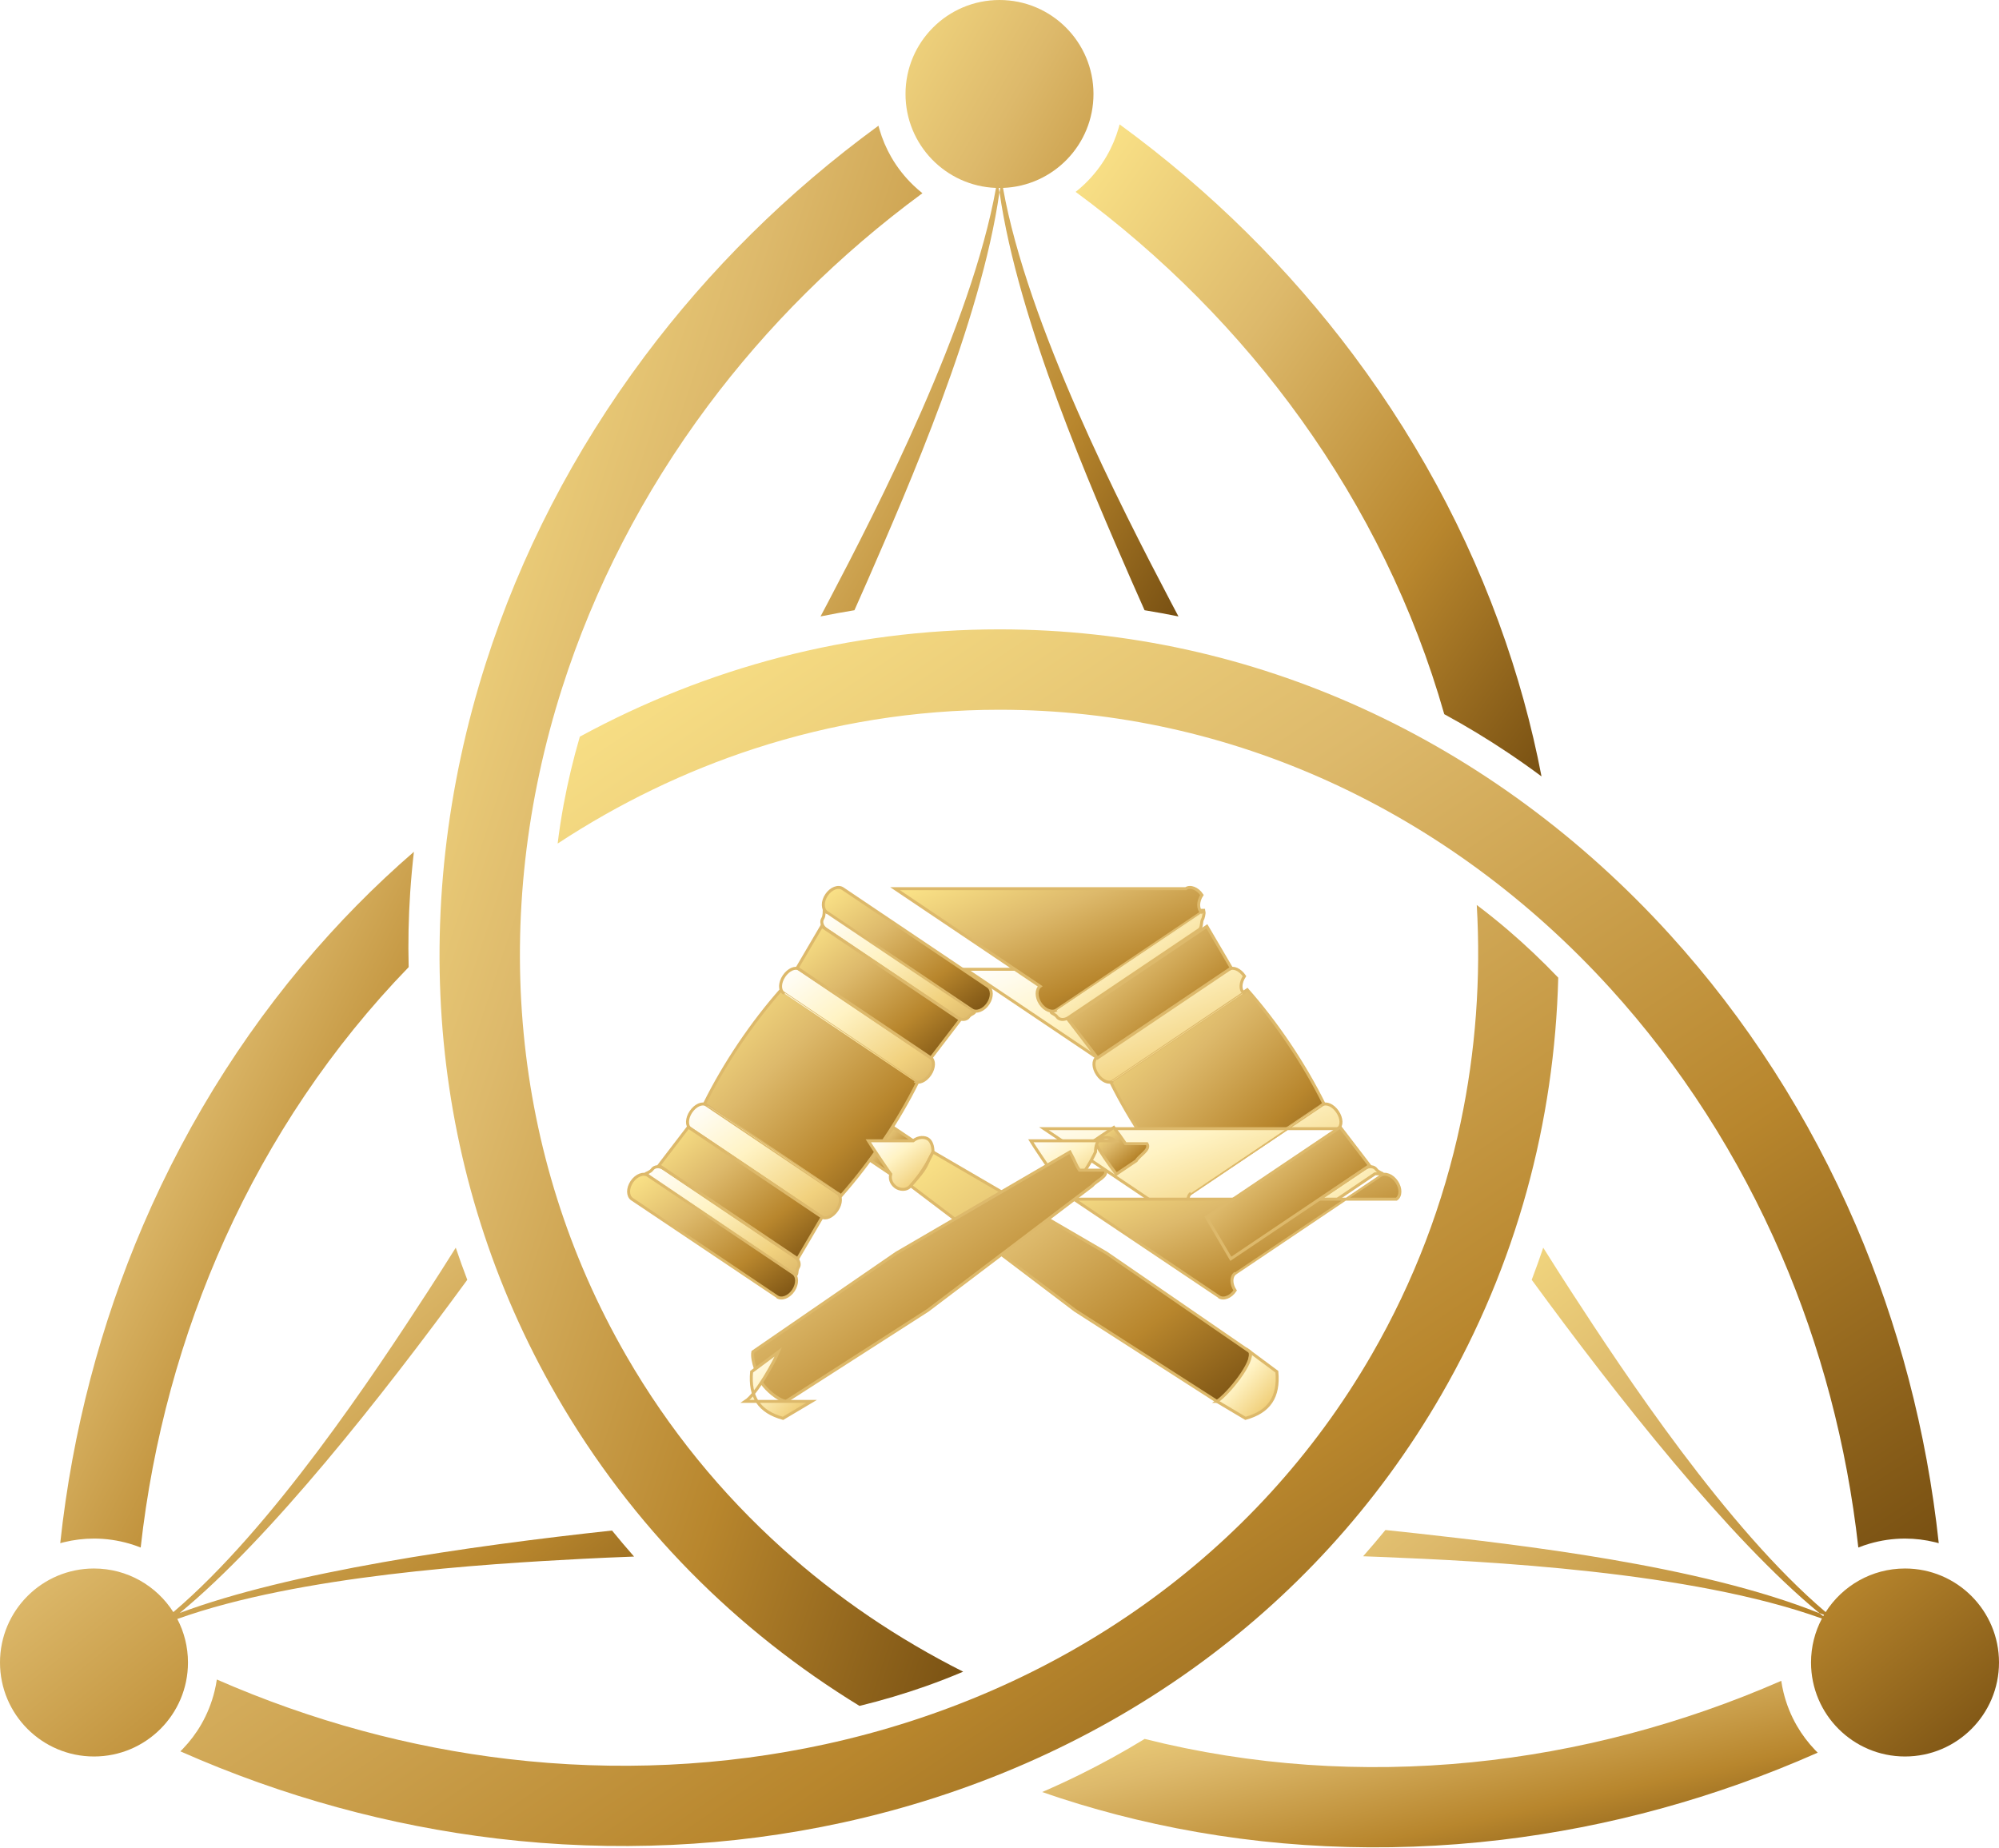
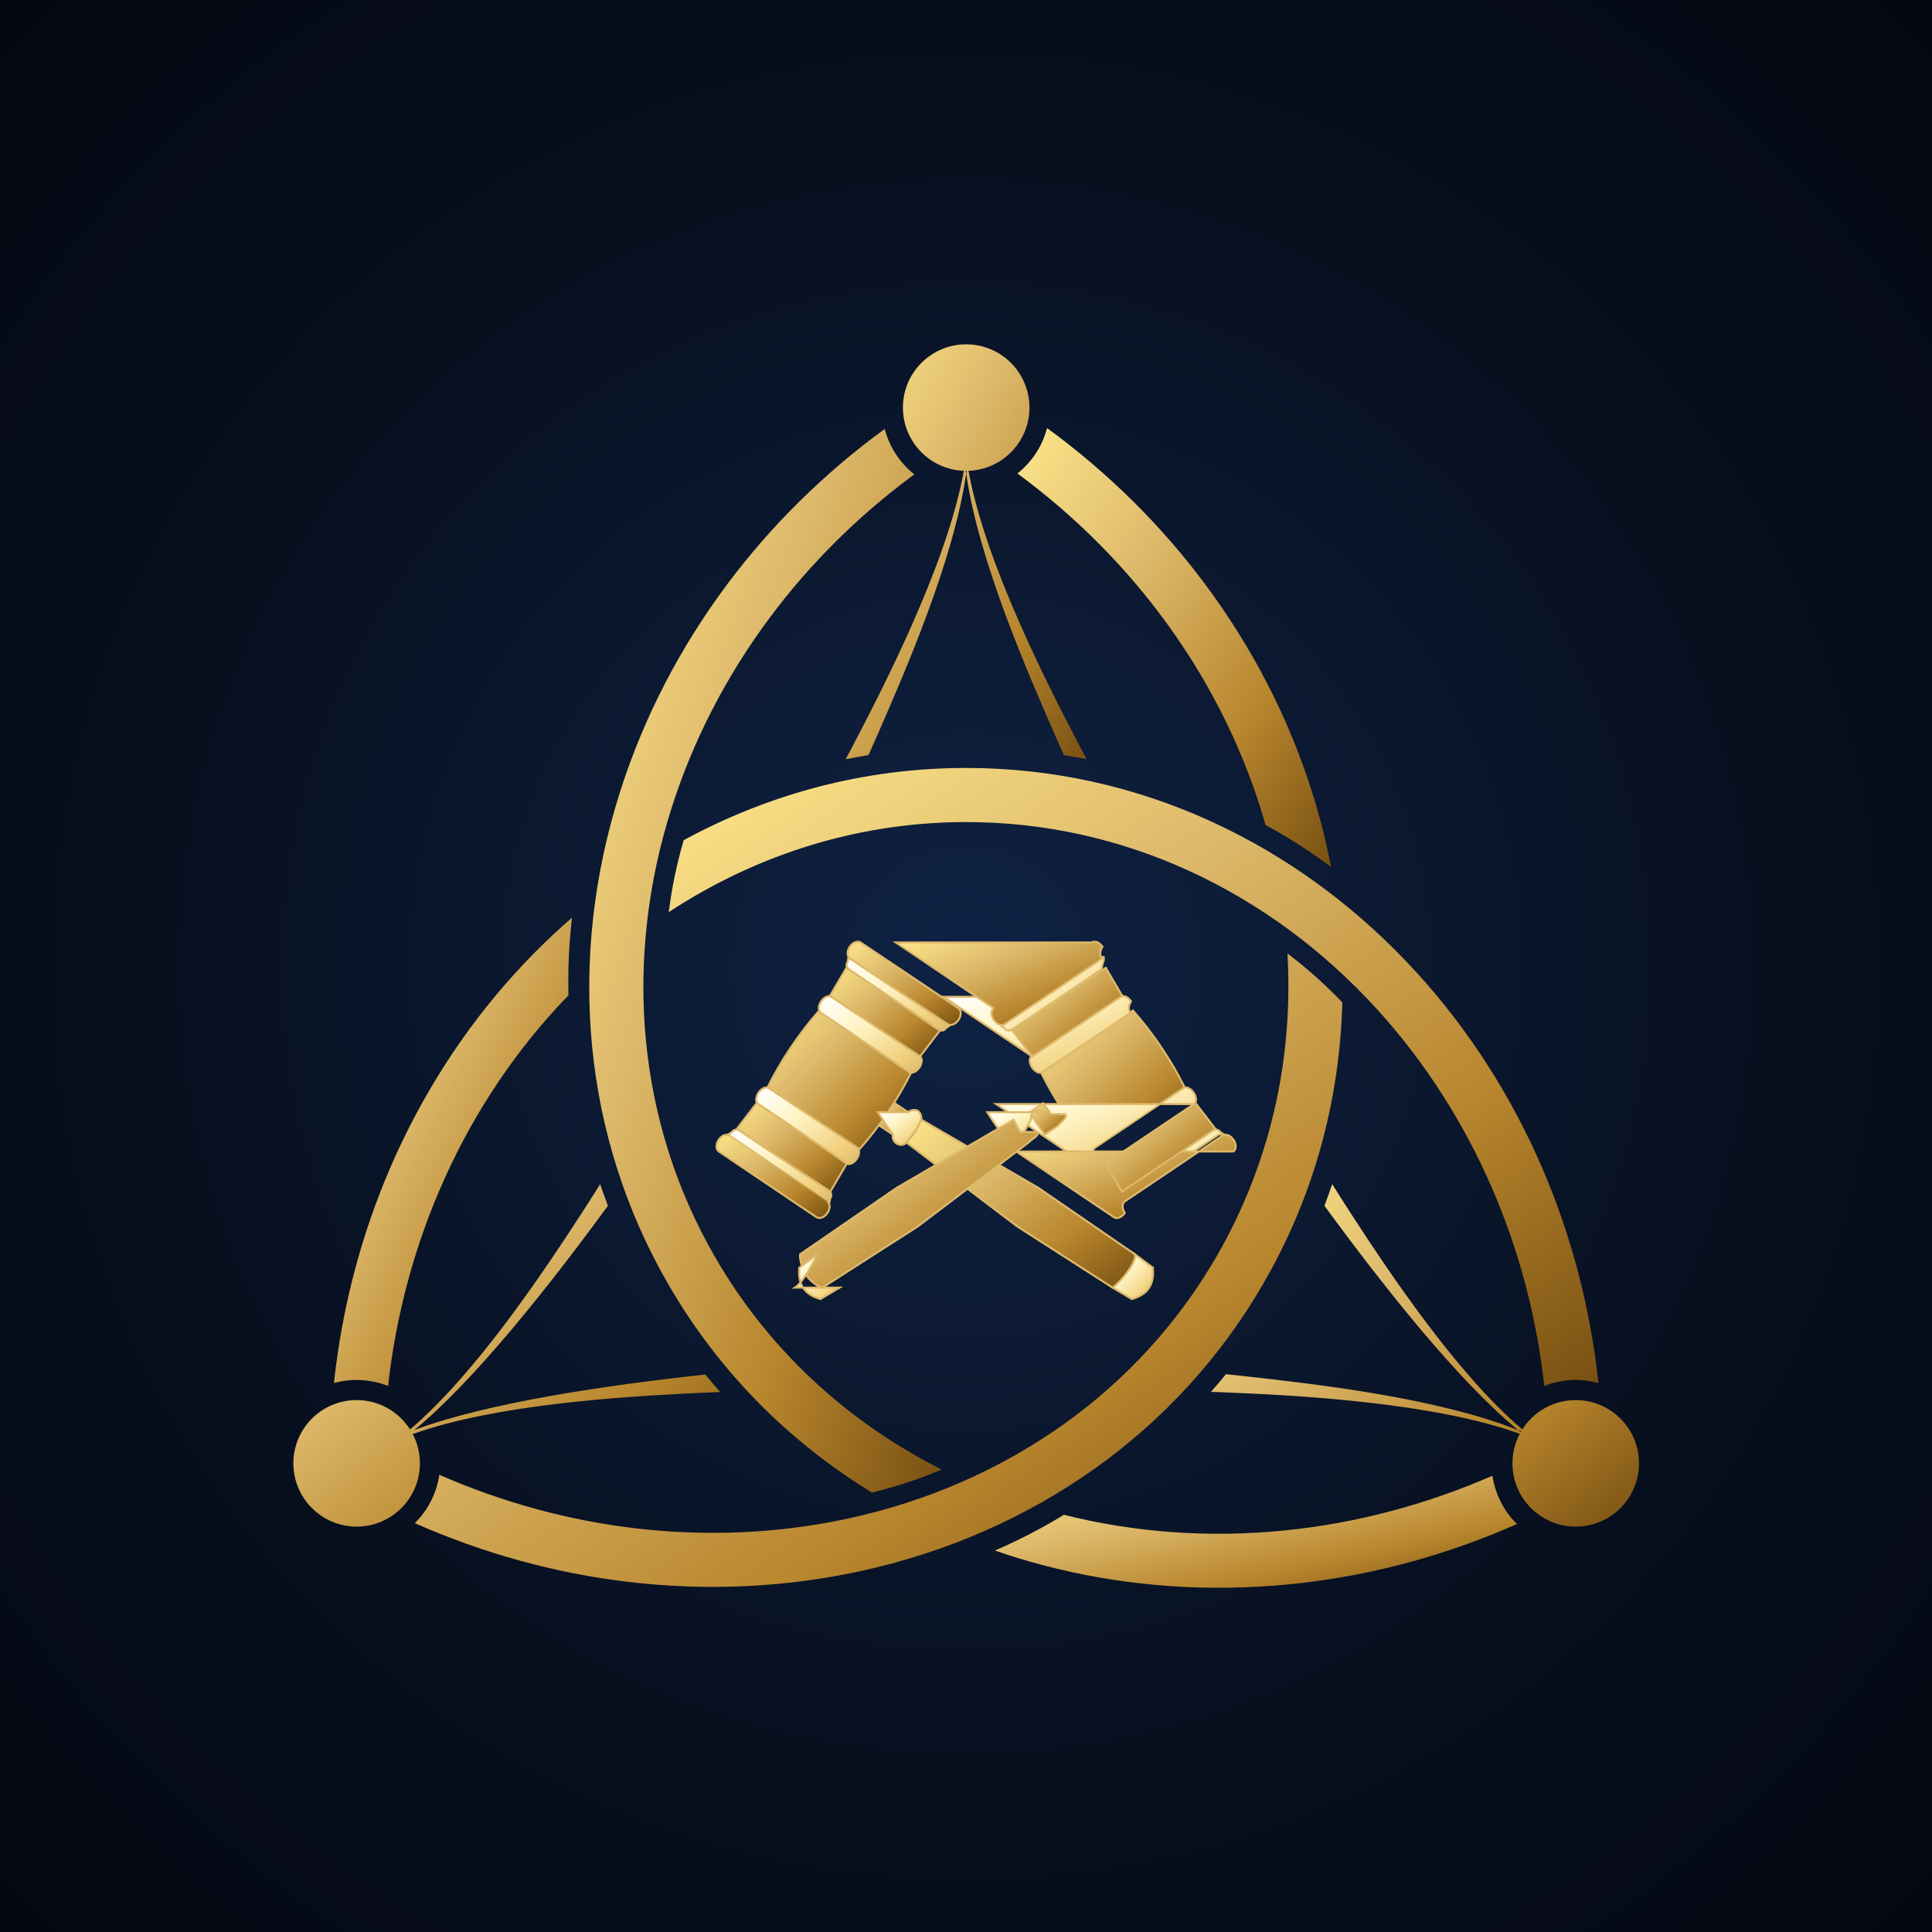
- <svg xmlns="http://www.w3.org/2000/svg" version="1.1" viewBox="0 0 9402.6 8688.72" style="shape-rendering:geometricPrecision; text-rendering:geometricPrecision; fill-rule:evenodd; clip-rule:evenodd">
+ <svg xmlns="http://www.w3.org/2000/svg" version="1.1" viewBox="-2050 -2406 13500 13500" width="512" height="512" style="shape-rendering:geometricPrecision; text-rendering:geometricPrecision; fill-rule:evenodd; clip-rule:evenodd">
  <defs>
+     <radialGradient id="coreBgAzulProfundo" cx="50%" cy="50%" r="70%">
+       <stop offset="0%" stop-color="#0f2244" />
+       <stop offset="65%" stop-color="#070e1c" />
+       <stop offset="100%" stop-color="#040812" />
+     </radialGradient>
    <linearGradient id="coreIconGold" x1="0%" y1="0%" x2="100%" y2="100%">
      <stop offset="0%" stop-color="#FDE68A" />
      <stop offset="35%" stop-color="#DDB96B" />
      <stop offset="70%" stop-color="#B8862D" />
      <stop offset="100%" stop-color="#785012" />
    </linearGradient>
    <linearGradient id="coreIconLight" x1="0%" y1="0%" x2="100%" y2="100%">
      <stop offset="0%" stop-color="#FFFFFF" />
      <stop offset="40%" stop-color="#FFF3C4" />
      <stop offset="80%" stop-color="#F1D17E" />
      <stop offset="100%" stop-color="#DDB96B" />
    </linearGradient>
    <linearGradient id="coreIconDark" x1="0%" y1="0%" x2="100%" y2="100%">
      <stop offset="0%" stop-color="#C29235" />
      <stop offset="50%" stop-color="#936214" />
      <stop offset="100%" stop-color="#553606" />
    </linearGradient>
    <style type="text/css">
      .core-str0 {stroke:#DDB96B;stroke-width:14;stroke-miterlimit:22}
      .core-fil2 {fill:url(#coreIconLight)}
      .core-fil1 {fill:url(#coreIconGold)}
      .core-fil0 {fill:url(#coreIconGold);fill-rule:nonzero}
    </style>
  </defs>
+   <rect x="-2050" y="-2406" width="13500" height="13500" fill="url(#coreBgAzulProfundo)" />
  <g id="Camada_x0020_1">
    <path class="core-fil0" d="M2727.34 3464.77c-30.62,104.93 -56.07,210.94 -75.69,316.46 -11.52,62.01 -21.13,124.22 -28.68,186.32 287.89,-189.07 598.66,-340.1 926.57,-446.71 365.57,-118.86 752.15,-182.65 1151.76,-182.65 549.61,0 1074.37,120.67 1553.63,339.31 497,226.74 944.28,558.71 1318.82,970.55 330.12,363 604.01,787.9 806.14,1257.59 182.7,424.57 306.87,886.4 361,1372.84 17.27,-6.85 34.92,-12.91 52.92,-18.15 53.49,-15.56 109.47,-23.9 166.71,-23.9 48.31,0 95.9,5.98 142.02,17.27 5.6,1.37 11.15,2.82 16.69,4.35 -56.75,-528.48 -190.69,-1031.14 -389.14,-1493.96 -219.28,-511.41 -517.41,-974.42 -877.22,-1370.06 -410.76,-451.68 -901.53,-815.46 -1446.99,-1063.55 -524.75,-238.66 -1100.46,-370.37 -1704.59,-370.37 -355.1,0 -699.81,45.29 -1029.58,130.87 -330.3,85.71 -646.62,211.99 -944.38,373.79z" />
    <path class="core-fil0" d="M1929.36 4198.48c4.26,-64.04 10.13,-128.1 17.54,-192.23 -46.22,39.96 -91.63,80.88 -136.23,122.68 -89.91,84.29 -176.97,172.74 -260.95,265.09 -359.81,395.64 -657.94,858.64 -877.23,1370.06 -198.43,462.82 -332.38,965.48 -389.13,1493.96 5.54,-1.52 11.1,-2.98 16.69,-4.35 46.11,-11.29 93.71,-17.27 142.02,-17.27 57.24,0 113.2,8.34 166.7,23.9 18.01,5.24 35.68,11.3 52.94,18.16 56.15,-503.6 189.62,-995.57 396.62,-1453.29 212.06,-468.93 501.4,-902.49 863.89,-1276.49 -3.05,-117.85 -0.55,-234.52 7.14,-350.21z" />
    <path class="core-fil0" d="M7258.84 5868.35c48.47,77.17 92.61,146.29 129.91,203.75 254.58,392.26 733.28,1115.11 1198.56,1510.17 78.44,-123.28 216.27,-205.08 373.22,-205.08 244.15,0 442.07,197.93 442.07,442.08 0,244.16 -197.92,442.08 -442.07,442.08 -244.16,0 -442.08,-197.92 -442.08,-442.08 0,-74.67 18.54,-144.99 51.22,-206.67 -615.5,-222.07 -1575.88,-269.87 -2081.74,-290.07 -23.77,-0.95 -49.29,-1.91 -76.25,-2.86 35.67,-40.41 70.65,-81.58 104.9,-123.52 51.46,5.27 102.95,10.78 154.48,16.59 462.29,52.2 1319.75,147.03 1888.2,375.36 5.51,4.53 11.01,9 16.48,13.41 1.26,-2.22 2.54,-4.42 3.83,-6.62 -7.42,-2.86 -14.91,-5.71 -22.46,-8.55 -424.37,-349.24 -949.61,-1016.14 -1352.45,-1566.97 19.06,-50.12 37.12,-100.46 54.19,-151.03z" />
    <path class="core-fil0" d="M7329.44 4598.26c-75.56,-78.98 -154.64,-154.03 -236.22,-223.77 -47.94,-40.99 -97.01,-80.42 -147.01,-118.01 19.8,343.86 -4.8,688.51 -76.42,1025.8 -79.85,376.02 -217.89,742.71 -417.69,1088.78 -274.81,475.98 -641.7,870.1 -1070.67,1175.83 -444.86,317.04 -956,538.41 -1499.92,656.86 -479.43,104.4 -984.35,129.15 -1492.17,69.34 -459.04,-54.06 -921.08,-177.44 -1369.42,-373.78 -2.7,18.38 -6.28,36.69 -10.75,54.91 -13.28,54.1 -34.04,106.75 -62.65,156.32 -24.16,41.84 -53.14,80.06 -85.98,114.36 -3.99,4.16 -8.02,8.25 -12.11,12.28 486.06,215.1 988.34,350.44 1488.37,409.98 552.54,65.81 1102.57,39.11 1625.12,-74.67 596.53,-129.9 1156.97,-373.02 1644.54,-721.36 469.06,-335.12 870.98,-767.84 1173.05,-1291.03 177.55,-307.53 310.68,-628.69 401.46,-957.08 90.91,-328.9 139.72,-665.99 148.47,-1004.76z" />
    <path class="core-fil0" d="M7093.01 3540.34c53.33,35.7 105.87,72.82 157.71,111.3 -11.5,-60.01 -24.22,-119.8 -38.13,-179.32 -28.04,-120.01 -61.12,-239.64 -99.09,-358.54 -162.73,-509.42 -414.64,-999.12 -747.9,-1444.73 -301.59,-403.26 -669.93,-770.58 -1099.24,-1083.98 -1.45,5.56 -2.97,11.11 -4.58,16.63 -13.28,45.59 -31.89,89.8 -56.05,131.64 -28.61,49.56 -63.82,93.86 -104.05,132.41 -13.53,12.98 -27.62,25.24 -42.19,36.77 408.06,300.43 767.38,662 1060.28,1070.12 300.07,418.12 530.88,885.47 673.53,1386.41 103.58,56.29 203.36,116.78 299.72,181.29z" />
    <path class="core-fil0" d="M4042.8 8023.47c106.18,-25.96 210.71,-56.92 311.9,-92.69 59.47,-21.03 118.14,-43.81 175.7,-68.32 -307.69,-154.78 -593.87,-348.4 -850.15,-579.07 -285.73,-257.17 -534.26,-560.05 -734.06,-906.13 -274.8,-475.98 -432.68,-990.77 -482.96,-1515.14 -52.14,-543.79 11.72,-1097.13 181.1,-1627.41 149.31,-467.39 380.34,-917.05 686.03,-1326.93 276.34,-370.51 614.22,-708.96 1008.42,-999.06 -14.57,-11.53 -28.64,-23.78 -42.17,-36.76 -40.22,-38.56 -75.43,-82.85 -104.06,-132.42 -24.15,-41.84 -42.77,-86.05 -56.04,-131.63 -1.61,-5.53 -3.14,-11.08 -4.59,-16.63 -429.3,313.39 -797.65,680.72 -1099.23,1083.98 -333.26,445.61 -585.16,935.31 -747.9,1444.73 -185.78,581.57 -255.45,1188.48 -197.56,1784.91 55.69,573.78 229.48,1138.21 531.55,1661.4 177.55,307.53 389.13,583.4 628.13,826.21 239.38,243.19 506.9,454 795.91,630.97z" />
    <path class="core-fil0" d="M5077.19 8347.67c-57.59,28.33 -116,55.28 -175.24,80.93 57.72,20.04 115.86,38.91 174.36,56.64 117.96,35.71 238.1,66.89 360.05,93.45 522.54,113.79 1072.58,140.48 1625.13,74.67 500.02,-59.55 1002.31,-194.88 1488.36,-409.98 -4.08,-4.03 -8.12,-8.12 -12.11,-12.28 -32.83,-34.29 -61.82,-72.51 -85.98,-114.36 -28.61,-49.56 -49.37,-102.21 -62.65,-156.31 -4.47,-18.22 -8.04,-36.55 -10.75,-54.93 -464.2,203.18 -957,333.57 -1456.89,383.17 -512.13,50.8 -1032.28,17.01 -1537.42,-109.92 -100.55,61.56 -202.82,117.72 -306.87,168.92z" />
    <path class="core-fil0" d="M823.04 7594.9c7.42,-2.86 14.91,-5.71 22.46,-8.55 -6.24,5.12 -12.44,10.18 -18.62,15.18 -1.26,-2.23 -2.54,-4.44 -3.84,-6.63z" />
    <path class="core-fil0" d="M2143.76 5868.35c-48.48,77.17 -92.61,146.29 -129.91,203.75 -254.58,392.26 -733.29,1115.11 -1198.57,1510.17 -78.44,-123.28 -216.26,-205.08 -373.21,-205.08 -244.15,0 -442.07,197.93 -442.07,442.08 0,244.16 197.92,442.08 442.07,442.08 244.16,0 442.08,-197.92 442.08,-442.08 0,-73.88 -18.15,-143.52 -50.2,-204.73 574.77,-205.41 1440.1,-258.55 1907.09,-282.9 68.41,-3.56 150.34,-7.23 241.4,-10.62 -35.26,-40.07 -69.83,-80.88 -103.69,-122.45 -678.47,73.45 -1518.63,194.88 -2033.27,387.78 424.37,-349.24 949.61,-1016.14 1352.45,-1566.97 -19.06,-50.12 -37.13,-100.46 -54.19,-151.03z" />
    <path class="core-fil0" d="M4701.3 0c-244.16,0 -442.08,197.92 -442.08,442.08 0,238.65 189.11,433.1 425.65,441.74 -115.42,644.08 -554.24,1499.75 -789.69,1947.96 -11.06,21.06 -22.99,43.64 -35.65,67.46 52.83,-10.69 105.98,-20.4 159.43,-29.09 21.16,-47.2 42.14,-94.54 62.86,-142.07 185.94,-426.46 532.56,-1216.45 619.03,-1822.91 -1.16,-7.06 -2.3,-14.08 -3.39,-21.06 1.28,0.01 2.55,0.05 3.83,0.05 1.28,0 2.54,-0.04 3.82,-0.05 -1.09,6.97 -2.21,14 -3.39,21.06 86.48,606.46 433.09,1396.45 619.03,1822.91 20.73,47.53 41.7,94.87 62.87,142.07 53.44,8.69 106.6,18.4 159.42,29.09 -12.66,-23.82 -24.58,-46.4 -35.65,-67.46 -235.45,-448.21 -674.28,-1303.88 -789.68,-1947.96 236.53,-8.64 425.65,-203.09 425.65,-441.74 0,-244.16 -197.93,-442.08 -442.08,-442.08z" />
    <path class="core-fil1 core-str0" d="M3477.48 4911.13c62.91,-93.5 129.44,-179.41 197.13,-256.14l642.84 432.49c-45.56,91.61 -100.08,185.61 -162.98,279.12 -63.17,93.9 -130.01,180.16 -198.01,257.13l-642.56 -432.3c45.69,-91.98 100.4,-186.4 163.57,-280.3z" />
    <path class="core-fil2 core-str0" d="M3247.54 5308.46c-19.31,-13 -18.21,-48.45 2.47,-79.18 20.68,-30.74 53.1,-45.12 72.41,-32.13 51.33,34.53 616.9,415.03 616.89,415.04 19.31,13 18.2,48.44 -2.47,79.18 -20.68,30.73 -53.1,45.12 -72.41,32.13 0,0 -565.57,-380.5 -616.89,-415.04z" />
    <path class="core-fil2 core-str0" d="M3034.51 5520.85c0.06,-0.08 25.03,-8.48 33.08,-20.43 10.34,-15.36 34.38,-17.29 53.69,-4.3 1.2,0.81 4.27,3.44 4.54,3.05l612.35 411.99 0 0.01c19.31,12.99 26.59,35.98 16.25,51.34 -10.34,15.37 -0.43,43.75 -19.74,30.76l-700.16 -472.42z" />
    <path class="core-fil1 core-str0" d="M2973.06 5640.1c-21.36,-14.37 -21.91,-50.94 -1.23,-81.68 20.67,-30.73 54.75,-44 76.12,-29.62 56.79,38.21 682.49,459.16 682.48,459.17 21.36,14.37 21.91,50.94 1.24,81.68 -20.68,30.73 -54.76,44 -76.12,29.62 -0.01,0.01 -625.7,-420.96 -682.49,-459.17z" />
    <polygon class="core-fil1 core-str0" points="3866.92,5724.61 3751.95,5920.43 3099.58,5481.51 3237.65,5301.24 " />
    <path class="core-fil2 core-str0" d="M3760.09 4558.92c-19.3,-13 -51.73,1.4 -72.4,32.13 -20.68,30.74 -21.79,66.18 -2.48,79.18 51.33,34.53 616.89,415.05 616.89,415.04 19.31,13 51.73,-1.39 72.41,-32.13 20.68,-30.73 21.79,-66.18 2.48,-79.18 0,0 -565.57,-380.5 -616.9,-415.04z" />
    <path class="core-fil2 core-str0" d="M3876.56 4281.57c-0.05,0.08 1.58,26.39 -6.46,38.34 -10.33,15.36 -3.07,38.35 16.25,51.34 51.33,34.54 616.89,415.05 616.89,415.05 19.31,12.99 43.35,11.07 53.69,-4.3 10.34,-15.37 40.36,-16.88 21.05,-29.87l-701.42 -470.57z" />
    <path class="core-fil1 core-str0" d="M3963.87 4179.71c-21.36,-14.37 -55.44,-1.11 -76.12,29.62 -20.67,30.74 -20.12,67.31 1.24,81.68 56.79,38.21 682.48,459.18 682.49,459.17 21.36,14.37 55.44,1.11 76.12,-29.62 20.67,-30.74 20.12,-67.31 -1.24,-81.68 0,-0.01 -625.7,-420.96 -682.49,-459.17z" />
    <polygon class="core-fil1 core-str0" points="4378.95,4975.86 4517.03,4795.57 3864.65,4356.66 3749.68,4552.49 " />
    <path class="core-fil1 core-str0" d="M4146.48 5379.19c-18.48,27.45 -35.36,54.45 -50.35,80.24l93.47 62.88c18.24,-23.61 36.89,-49.43 55.36,-76.88 18.39,-27.33 35.21,-54.22 50.16,-79.91l-93.5 -62.91c-18.17,23.52 -36.73,49.24 -55.12,76.58z" />
    <path class="core-fil2 core-str0" d="M4295.11 5365.53c26.19,-20.49 55.47,-18.09 70.17,-8.21 14.69,9.89 23.49,32.77 23.11,60.73 -23.05,50.46 -66.4,118.64 -104.58,159.12 -21.66,25.24 -54.08,17.18 -68.78,7.29 -14.69,-9.88 -33.07,-30.95 -25.43,-62.15 -14.6,-19.25 -92.99,-135.71 -105.51,-156.79z" />
    <path class="core-fil1 core-str0" d="M4343.94 5503.56c-18.44,27.39 -40.48,49.69 -60.13,73.61l773.43 585.99 666.99 428.12c41.2,-8.15 93.18,-56.59 111.61,-83.98 18.43,-27.4 51.93,-108.09 44.1,-149.1l-675.15 -464.45 -816.4 -475.7c-29.37,54.31 -26.02,58.11 -44.45,85.51z" />
    <path class="core-fil2 core-str0" d="M5724.17 6591.24l134.21 79.78c111.44,-30.79 158.51,-100.09 147.57,-219.3l-126.01 -93.52c19.86,46.8 -101.74,197.67 -155.78,233.04z" />
    <path class="core-fil1 core-str0" d="M6063.81 4911.13c-62.91,-93.5 -129.44,-179.41 -197.13,-256.14l-642.84 432.49c45.56,91.61 100.08,185.61 162.98,279.12 63.17,93.9 130.01,180.16 198.01,257.13l642.56 -432.3c-45.69,-91.98 -100.4,-186.4 -163.57,-280.3z" />
    <path class="core-fil2 core-str0" d="M6293.76 5308.46c19.31,-13 18.21,-48.45 -2.47,-79.18 -20.68,-30.74 -53.1,-45.12 -72.41,-32.13 -51.33,34.53 -616.9,415.03 -616.89,415.04 -19.31,13 -18.2,48.44 -2.47,79.18 -20.68,30.73 -53.1,45.12 -72.41,32.13 0,0 -565.57,-380.5 -616.89,-415.04z" />
    <path class="core-fil2 core-str0" d="M6506.78 5520.85c-0.06,-0.08 -25.03,-8.48 -33.08,-20.43 -10.34,-15.36 -34.38,-17.29 -53.69,-4.3 -1.2,0.81 -4.27,3.44 -4.54,3.05l-612.35 411.99 0 0.01c-19.31,12.99 -26.59,35.98 -16.25,51.34 -10.34,15.37 -0.43,43.75 -19.74,30.76l700.16 -472.42z" />
    <path class="core-fil1 core-str0" d="M6568.24 5640.1c21.36,-14.37 21.91,-50.94 1.23,-81.68 -20.67,-30.73 -54.75,-44 -76.12,-29.62 -56.79,38.21 -682.49,459.16 -682.48,459.17 -21.36,14.37 -21.91,50.94 -1.24,81.68 -20.68,30.73 -54.76,44 -76.12,29.62 -0.01,0.01 -625.7,-420.96 -682.49,-459.17z" />
    <polygon class="core-fil1 core-str0" points="5674.37,5724.61 5789.34,5920.43 6441.72,5481.51 6303.64,5301.24 " />
    <path class="core-fil2 core-str0" d="M5781.2 4558.92c19.3,-13 51.73,1.4 72.4,32.13 -20.68,30.74 -21.79,66.18 -2.48,79.18 -51.33,34.53 -616.89,415.05 -616.89,415.04 -19.31,13 -51.73,-1.39 -72.41,-32.13 -20.68,-30.73 -21.79,-66.18 -2.48,-79.18 0,0 -565.57,-380.5 -616.9,-415.04z" />
    <path class="core-fil2 core-str0" d="M5664.73 4281.57c0.05,0.08 -1.58,26.39 -6.46,38.34 -10.33,15.36 -3.07,38.35 -16.25,51.34 -51.33,34.54 -616.89,415.05 -616.89,415.05 -19.31,12.99 -43.35,11.07 -53.69,-4.3 -10.34,-15.37 -40.36,-16.88 -21.05,-29.87l701.42 -470.57z" />
    <path class="core-fil1 core-str0" d="M5577.42 4179.71c21.36,-14.37 55.44,-1.11 76.12,29.62 -20.67,30.74 -20.12,67.31 -1.24,81.68 -56.79,38.21 -682.48,459.18 -682.49,459.17 -21.36,14.37 -55.44,1.11 -76.12,-29.62 -20.67,-30.74 -20.12,-67.31 -1.24,-81.68 0,-0.01 -625.7,-420.96 -682.49,-459.17z" />
    <polygon class="core-fil1 core-str0" points="5162.34,4975.86 5024.27,4795.57 5676.64,4356.66 5791.61,4552.49 " />
    <path class="core-fil1 core-str0" d="M5394.81 5379.19c18.48,27.45 -35.36,54.45 -50.35,80.24l-93.47 62.88c-18.24,-23.61 -36.89,-49.43 -55.36,-76.88 -18.39,-27.33 -35.21,-54.22 -50.16,-79.91l93.5 -62.91c18.17,23.52 36.73,49.24 55.12,76.58z" />
    <path class="core-fil2 core-str0" d="M5246.18 5365.53c-26.19,-20.49 -55.47,-18.09 -70.17,-8.21 -14.69,9.89 -23.49,32.77 -23.11,60.73 -23.05,50.46 -66.4,118.64 -104.58,159.12 -21.66,25.24 -54.08,17.18 -68.78,7.29 -14.69,-9.88 -33.07,-30.95 -25.43,-62.15 -14.6,-19.25 -92.99,-135.71 -105.51,-156.79z" />
    <path class="core-fil1 core-str0" d="M5197.36 5503.56c18.44,27.39 -40.48,49.69 -60.13,73.61l-773.43 585.99 -666.99 428.12c-41.2,-8.15 -93.18,-56.59 -111.61,-83.98 -18.43,-27.4 -51.93,-108.09 -44.1,-149.1l675.15 -464.45 816.4 -475.7c29.37,54.31 26.02,58.11 44.45,85.51z" />
    <path class="core-fil2 core-str0" d="M3817.12 6591.24l-134.21 79.78c-111.44,-30.79 -158.51,-100.09 -147.57,-219.3l126.01 -93.52c-19.86,46.8 -101.74,197.67 -155.78,233.04z" />
  </g>
</svg>
